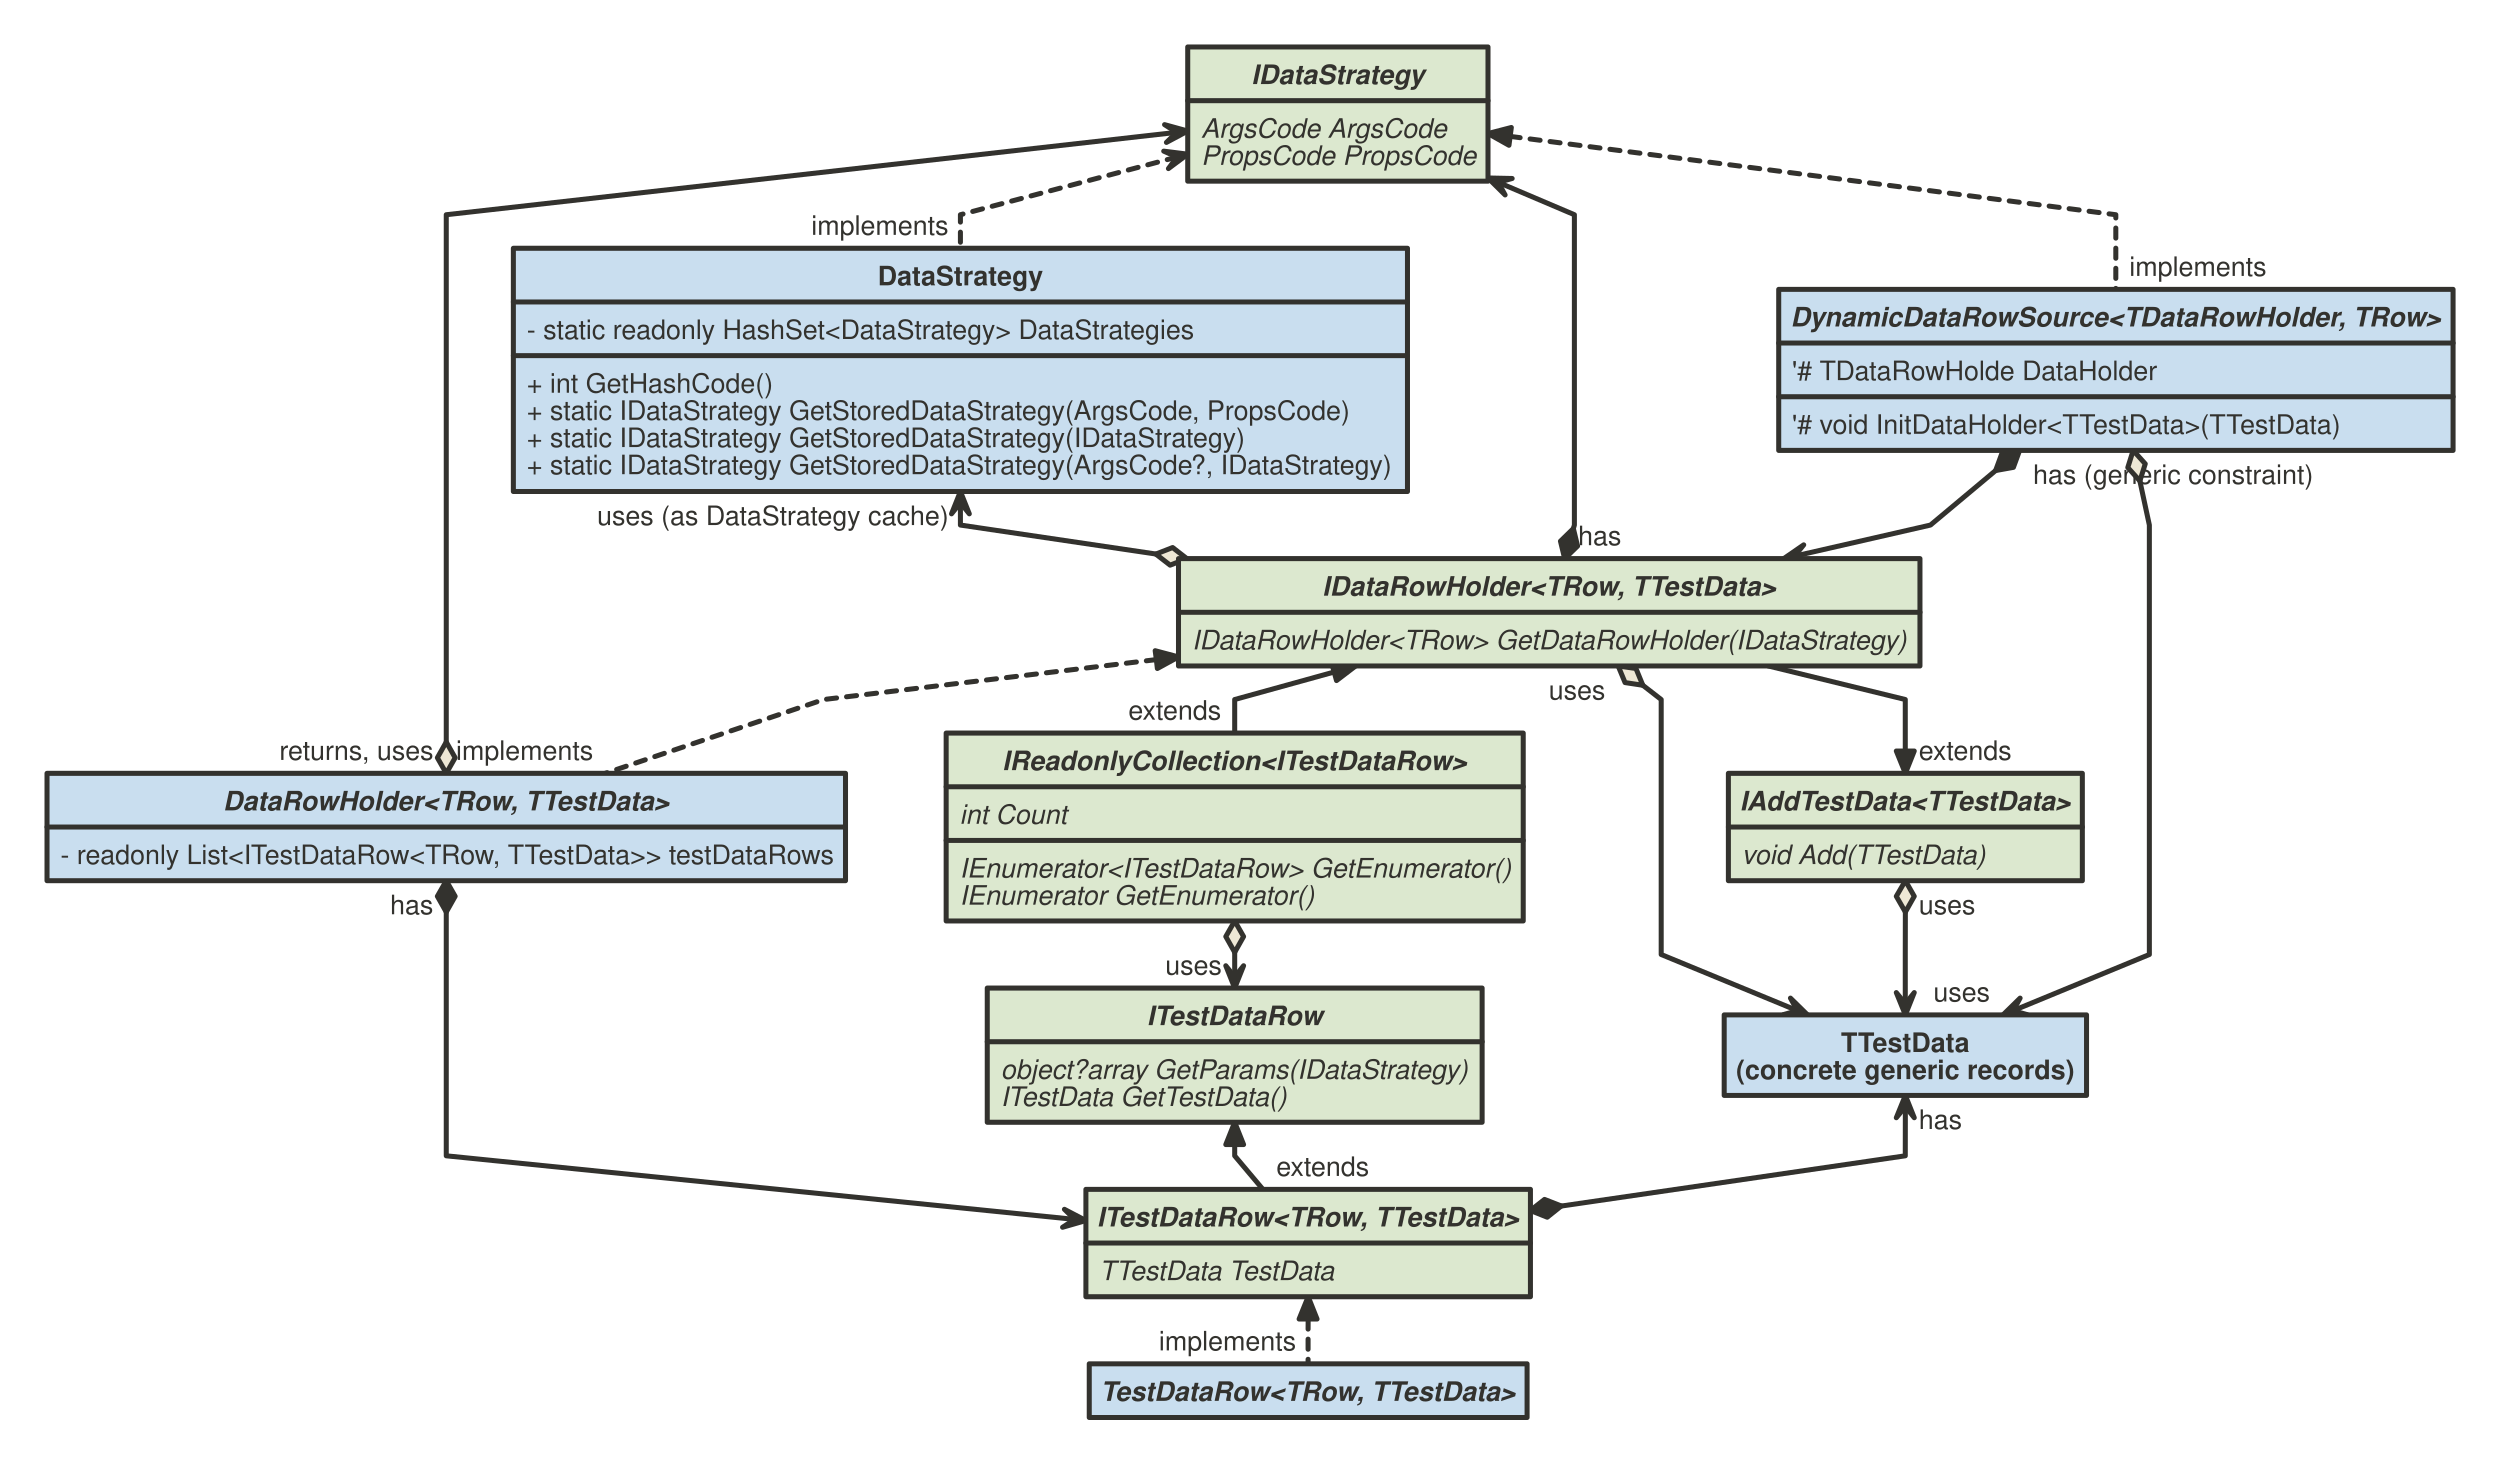
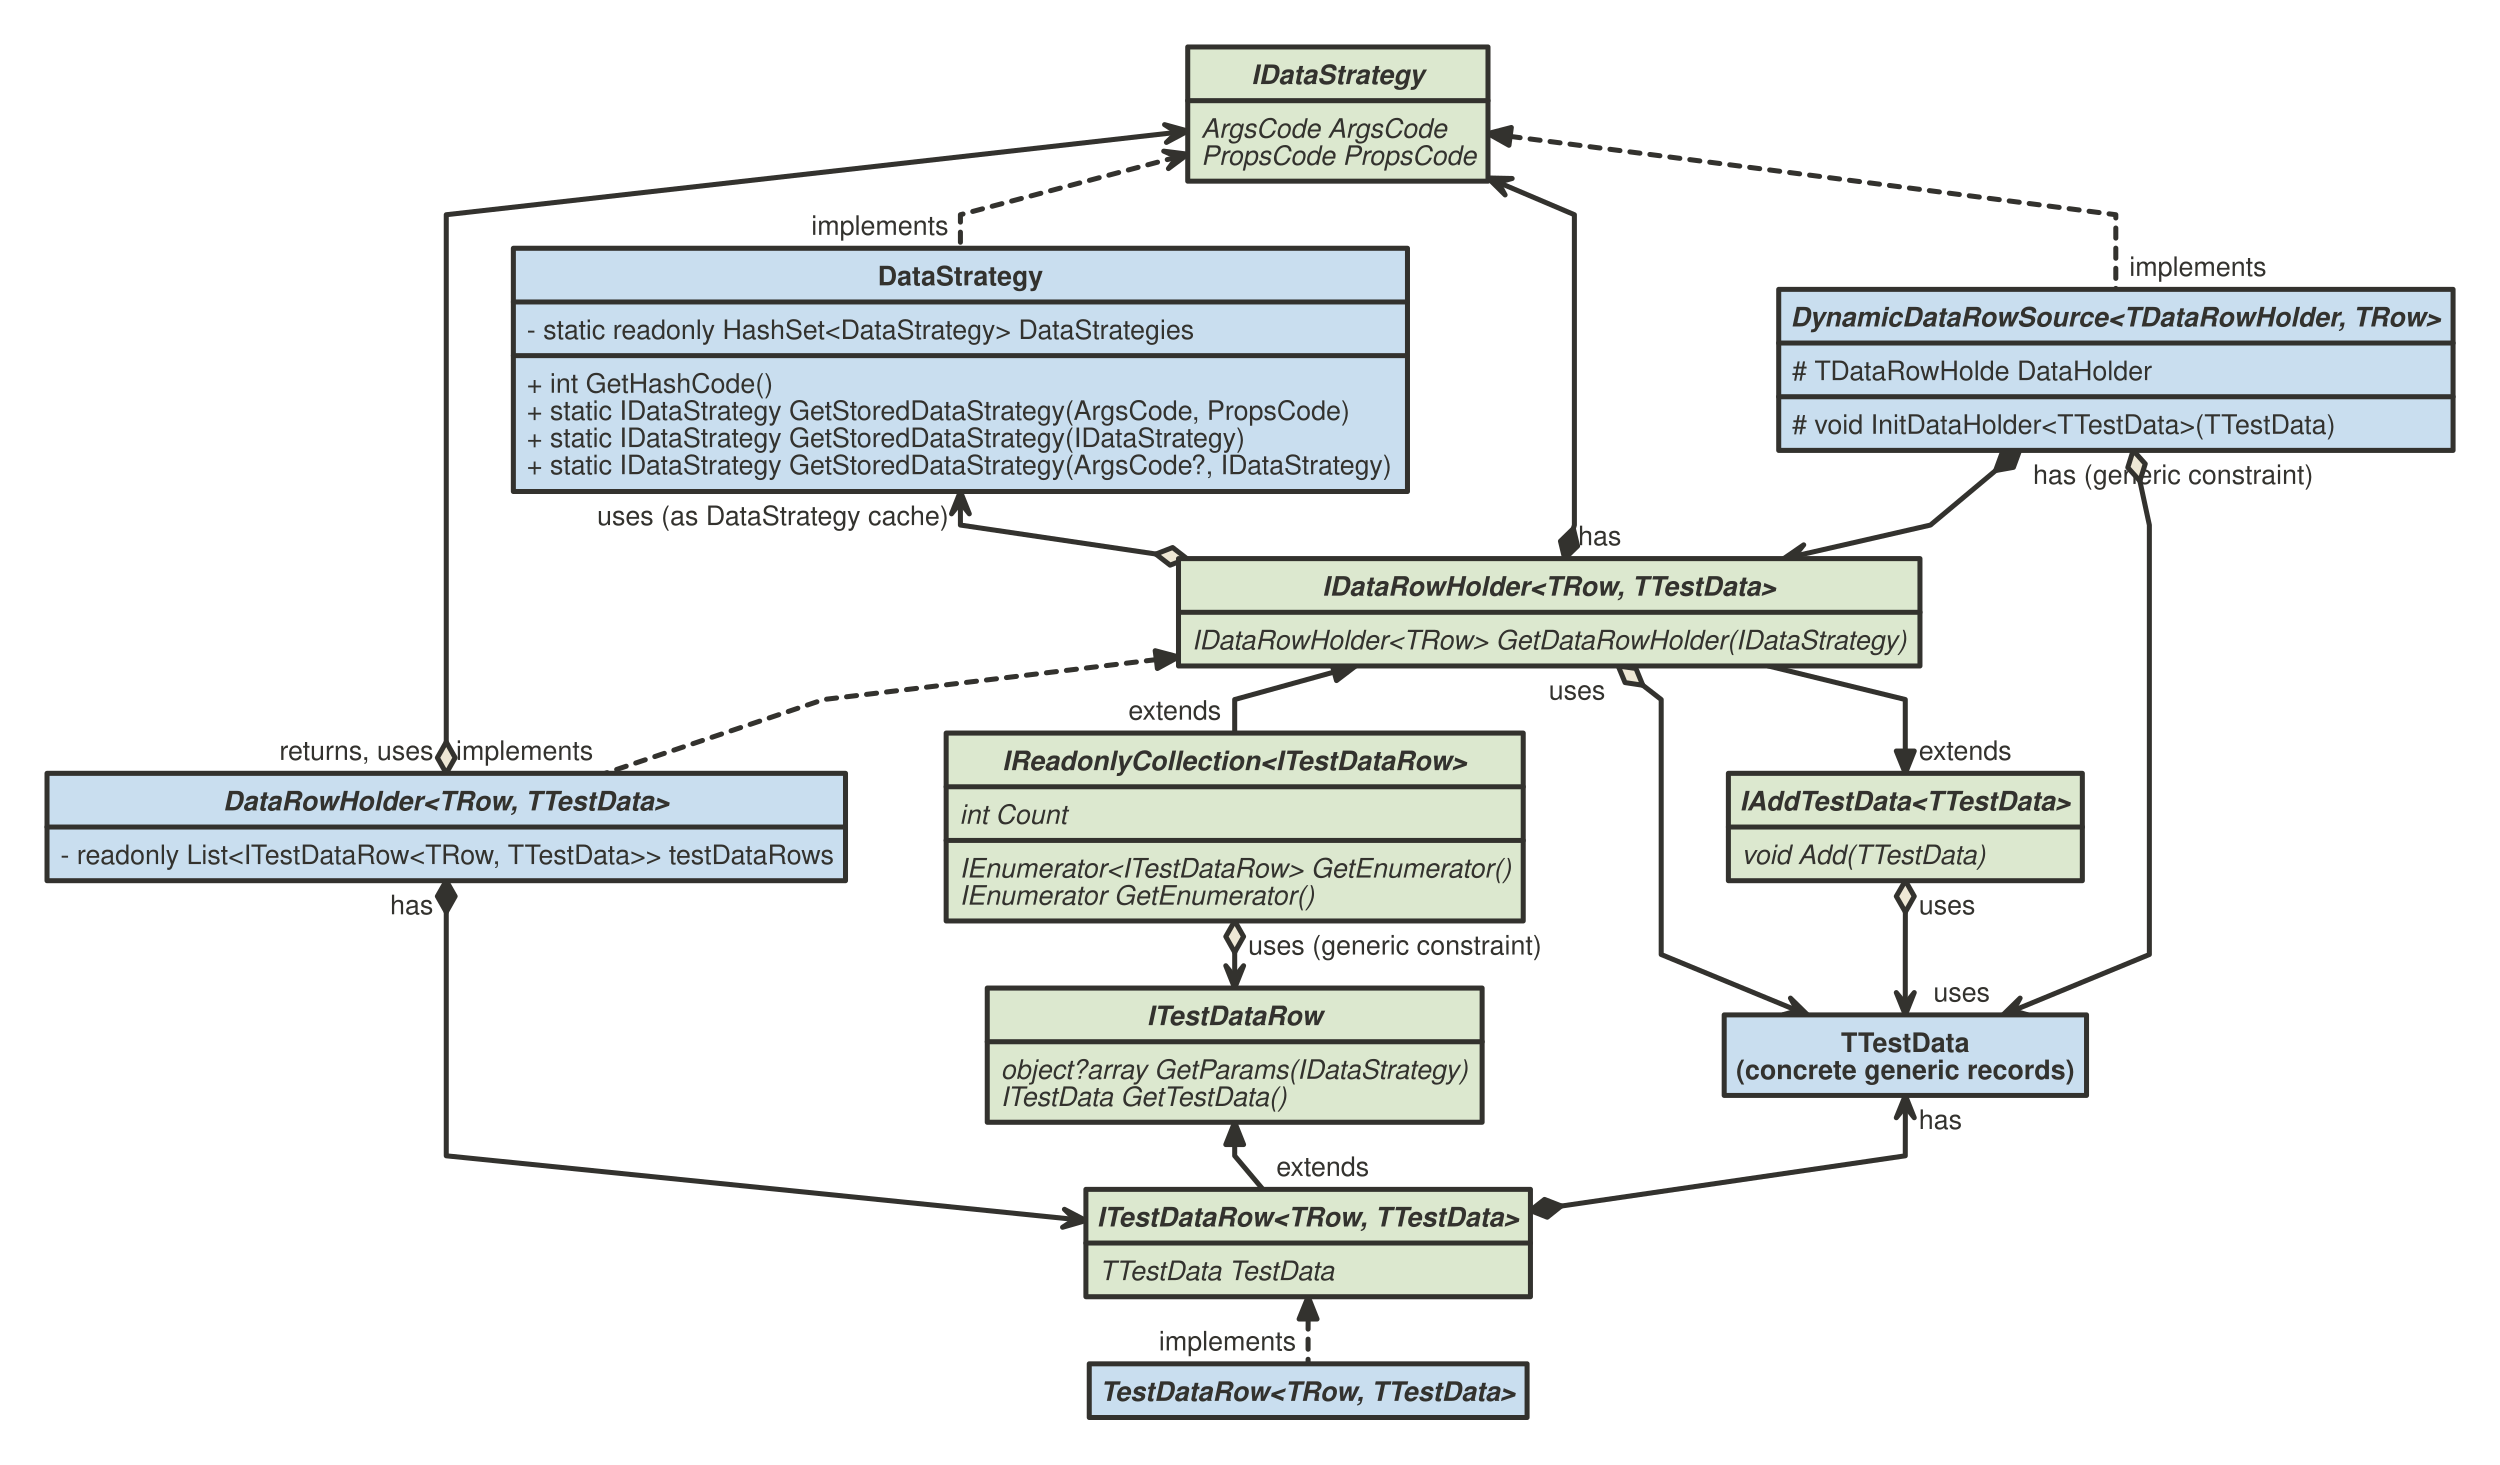
<svg xmlns="http://www.w3.org/2000/svg" version="1.1" baseProfile="full" width="1490.3" height="873.0" viewBox="0 0 1490.25 873">
  <g stroke-width="1.0" text-align="left" font="12pt Helvetica, Arial, sans-serif" font-size="12pt" font-family="Helvetica" font-weight="normal" font-style="normal">
    <g font-family="Helvetica" font-size="12pt" font-weight="bold" font-style="normal" stroke-width="3.0" stroke-linejoin="round" stroke-linecap="round" stroke="#33322E">
      <g stroke="transparent" fill="transparent">
        <rect x="0.0" y="0.0" height="873.0" width="1490.3" stroke="none" />
      </g>
      <g transform="translate(8, 8)" fill="#33322E">
        <g transform="translate(20, 20)" fill="#33322E" font-family="Helvetica" font-size="12pt" font-weight="normal" font-style="normal">
          <text x="138.5" y="425.0" stroke="none">returns, uses</text>
          <path d="M673.4 50.9 L238 100 L238 192.5 L238 192.5 L238 285 L238 285 L238 337 L238 337 L238 389 L238 389 L238 414.333 L238.0 414.3 " fill="none" />
          <g fill="#eee8d5">
            <path d="M232.7 423.7 L238.0 414.3 L243.3 423.7 L238.0 433.0 Z" />
          </g>
          <path d="M667.3 56.9 L673.4 50.9 L666.2 46.3 L680.0 50.1 Z" />
          <text x="455.6" y="112.0" stroke="none">implements</text>
          <g stroke-dasharray="6 6">
            <path d="M673.6 65.6 L544.5 100 L544.5 120 L544.5 120.0 " fill="none" />
          </g>
          <path d="M668.5 72.5 L673.6 65.6 L665.7 62.1 L680.0 63.9 Z" />
          <text x="327.9" y="285.0" stroke="none">uses (as DataStrategy cache)</text>
          <path d="M544.5 271.7 L544.5 285 L661.035 302.264 L661.0 302.3 " fill="none" />
          <g fill="#eee8d5">
            <path d="M669.5 308.9 L661.0 302.3 L671.0 298.4 L679.5 305.0 Z" />
          </g>
          <path d="M549.8 278.3 L544.5 271.7 L539.2 278.3 L544.5 265.0 Z" />
          <text x="1183.9" y="260.5" stroke="none">has
					(generic constraint)</text>
          <path d="M1161.6 252.5 L1122.75 285 L1041.845 303.513 L1041.8 303.5 " fill="none" />
          <path d="M1047.2 296.8 L1041.8 303.5 L1049.5 307.2 L1035.3 305.0 Z" />
          <g fill="#33322E">
            <path d="M1172.2 250.6 L1161.6 252.5 L1165.3 242.4 L1175.9 240.5 Z" />
          </g>
          <text x="912.7" y="297.0" stroke="none">has</text>
          <path d="M865.1 80.7 L910.5 100 L910.5 192.5 L910.5 192.5 L910.5 285 L910.5 285 L909.904 287.065 L909.9 287.1 " fill="none" />
          <g fill="#33322E">
            <path d="M902.2 294.6 L909.9 287.1 L912.4 297.5 L904.7 305.0 Z" />
          </g>
          <path d="M873.4 78.4 L865.1 80.7 L869.2 88.2 L859.0 78.1 Z" />
          <text x="1241.3" y="136.5" stroke="none">implements</text>
          <g stroke-dasharray="6 6">
            <path d="M872.2 53.3 L1233.25 100 L1233.25 144.5 L1233.3 144.5 " fill="none" />
          </g>
          <path d="M872.9 48.0 L872.2 53.3 L871.5 58.6 L859.0 51.6 Z" />
          <text x="1124.5" y="569.0" stroke="none">uses</text>
          <path d="M1247.6 258.7 L1253.25 285 L1253.25 337 L1253.25 337 L1253.25 389 L1253.25 389 L1253.25 465 L1253.25 465 L1253.25 541 L1253.25 541 L1172.113 574.458 L1172.1 574.5 " fill="none" />
          <path d="M1176.2 567.0 L1172.1 574.5 L1180.3 576.8 L1166.0 577.0 Z" />
          <g fill="#eee8d5">
            <path d="M1250.8 248.5 L1247.6 258.7 L1240.4 250.7 L1243.6 240.5 Z" />
          </g>
          <text x="243.8" y="425.0" stroke="none">implements</text>
          <g stroke-dasharray="6 6">
            <path d="M661.3 365.2 L463 389 L332.737 433 L332.7 433.0 " fill="none" />
          </g>
          <path d="M661.9 370.5 L661.3 365.2 L660.6 359.9 L674.5 363.6 Z" />
          <text x="644.6" y="401.0" stroke="none">extends</text>
          <path d="M767.3 372.6 L708 389 L708 409 L708.0 409.0 " fill="none" />
          <path d="M768.7 377.7 L767.3 372.6 L765.8 367.4 L780.1 369.0 Z" />
-           <text x="666.6" y="553.0" stroke="none">uses</text>
+           <text x="716.0" y="541.0" stroke="none">uses (generic constraint)</text>
          <path d="M708.0 539.7 L708 541 L708 554.333 L708.0 554.3 " fill="none" />
          <path d="M702.7 547.7 L708.0 554.3 L713.3 547.7 L708.0 561.0 Z" />
          <g fill="#eee8d5">
            <path d="M713.3 530.3 L708.0 539.7 L702.7 530.3 L708.0 521.0 Z" />
          </g>
          <text x="732.8" y="673.0" stroke="none">extends</text>
          <path d="M708.0 654.3 L708 661 L724.827 681 L724.8 681.0 " fill="none" />
          <path d="M713.3 654.3 L708.0 654.3 L702.7 654.3 L708.0 641.0 Z" />
          <text x="895.2" y="389.0" stroke="none">uses</text>
          <path d="M951.3 380.5 L962.25 389 L962.25 465 L962.25 465 L962.25 541 L962.25 541 L1043.387 574.458 L1043.4 574.5 " fill="none" />
          <path d="M1035.2 576.8 L1043.4 574.5 L1039.3 567.0 L1049.5 577.0 Z" />
          <g fill="#eee8d5">
            <path d="M947.2 370.5 L951.3 380.5 L940.7 378.9 L936.6 369.0 Z" />
          </g>
          <text x="1115.8" y="425.0" stroke="none">extends</text>
          <path d="M1026.1 369.0 L1107.75 389 L1107.75 419.667 L1107.8 419.7 " fill="none" />
          <path d="M1102.4 419.7 L1107.8 419.7 L1113.1 419.7 L1107.8 433.0 Z" />
          <text x="1115.8" y="517.0" stroke="none">uses</text>
          <path d="M1107.8 515.7 L1107.75 541 L1107.75 570.333 L1107.8 570.3 " fill="none" />
          <path d="M1102.4 563.7 L1107.8 570.3 L1113.1 563.7 L1107.8 577.0 Z" />
          <g fill="#eee8d5">
            <path d="M1113.1 506.3 L1107.8 515.7 L1102.4 506.3 L1107.8 497.0 Z" />
          </g>
          <text x="662.8" y="777.0" stroke="none">implements</text>
          <g stroke-dasharray="6 6">
            <path d="M751.8 758.3 L751.75 765 L751.75 785 L751.8 785.0 " fill="none" />
          </g>
          <path d="M757.1 758.3 L751.8 758.3 L746.4 758.3 L751.8 745.0 Z" />
          <text x="1115.8" y="645.0" stroke="none">has</text>
          <path d="M1107.8 631.7 L1107.75 661 L902.721 690.948 L902.7 690.9 " fill="none" />
          <g fill="#33322E">
            <path d="M892.7 687.0 L902.7 690.9 L894.3 697.6 L884.3 693.6 Z" />
          </g>
          <path d="M1113.1 638.3 L1107.8 631.7 L1102.4 638.3 L1107.8 625.0 Z" />
          <text x="204.5" y="517.0" stroke="none">has</text>
          <path d="M238.0 515.7 L238 541 L238 601 L238 601 L238 661 L238 661 L612.617 698.917 L612.6 698.9 " fill="none" />
          <path d="M605.4 703.6 L612.6 698.9 L606.5 692.9 L619.3 699.6 Z" />
          <g fill="#33322E">
            <path d="M243.3 506.3 L238.0 515.7 L232.7 506.3 L238.0 497.0 Z" />
          </g>
          <g data-name="DataStrategy">
            <g fill="#C9DEEF" stroke="#33322E" data-name="DataStrategy">
              <rect x="278.0" y="120.0" height="145.0" width="533.0" data-name="DataStrategy" />
              <path d="M278.0 152.0 L811.0 152.0" fill="none" data-name="DataStrategy" />
              <path d="M278.0 184.0 L811.0 184.0" fill="none" data-name="DataStrategy" />
            </g>
            <g transform="translate(278, 120)" font-family="Helvetica" font-size="12pt" font-weight="bold" font-style="normal" data-name="DataStrategy" data-compartment="0">
              <g transform="translate(8, 8)" fill="#33322E" text-align="center" data-name="DataStrategy" data-compartment="0">
                <text x="258.5" y="14.1" stroke="none" text-anchor="middle" data-name="DataStrategy" data-compartment="0">DataStrategy</text>
              </g>
            </g>
            <g transform="translate(278, 152)" font-family="Helvetica" font-size="12pt" font-weight="normal" font-style="normal" data-name="DataStrategy" data-compartment="1">
              <g transform="translate(8, 8)" fill="#33322E" text-align="left" data-name="DataStrategy" data-compartment="1">
                <text x="0.0" y="14.1" stroke="none" data-name="DataStrategy" data-compartment="1">- static readonly HashSet&lt;DataStrategy&gt; DataStrategies</text>
              </g>
            </g>
            <g transform="translate(278, 184)" font-family="Helvetica" font-size="12pt" font-weight="normal" font-style="normal" data-name="DataStrategy" data-compartment="2">
              <g transform="translate(8, 8)" fill="#33322E" text-align="left" data-name="DataStrategy" data-compartment="2">
                <text x="0.0" y="14.1" stroke="none" data-name="DataStrategy" data-compartment="2">+ int GetHashCode()</text>
                <text x="0.0" y="30.3" stroke="none" data-name="DataStrategy" data-compartment="2">+ static IDataStrategy GetStoredDataStrategy(ArgsCode, PropsCode)</text>
                <text x="0.0" y="46.5" stroke="none" data-name="DataStrategy" data-compartment="2">+ static IDataStrategy GetStoredDataStrategy(IDataStrategy)</text>
                <text x="0.0" y="62.7" stroke="none" data-name="DataStrategy" data-compartment="2">+ static IDataStrategy GetStoredDataStrategy(ArgsCode?, IDataStrategy)</text>
              </g>
            </g>
          </g>
          <g data-name="IDataStrategy">
            <g fill="#DCE8CF" stroke="#33322E" data-name="IDataStrategy">
              <rect x="680.0" y="0.0" height="80.0" width="179.0" data-name="IDataStrategy" />
              <path d="M680.0 32.0 L859.0 32.0" fill="none" data-name="IDataStrategy" />
            </g>
            <g transform="translate(680, 0)" font-family="Helvetica" font-size="12pt" font-weight="bold" font-style="italic" data-name="IDataStrategy" data-compartment="0">
              <g transform="translate(8, 8)" fill="#33322E" text-align="center" data-name="IDataStrategy" data-compartment="0">
                <text x="81.5" y="14.1" stroke="none" text-anchor="middle" data-name="IDataStrategy" data-compartment="0">IDataStrategy</text>
              </g>
            </g>
            <g transform="translate(680, 32)" font-family="Helvetica" font-size="12pt" font-weight="normal" font-style="italic" data-name="IDataStrategy" data-compartment="1">
              <g transform="translate(8, 8)" fill="#33322E" text-align="left" data-name="IDataStrategy" data-compartment="1">
                <text x="0.0" y="14.1" stroke="none" data-name="IDataStrategy" data-compartment="1">ArgsCode ArgsCode</text>
                <text x="0.0" y="30.3" stroke="none" data-name="IDataStrategy" data-compartment="1">PropsCode PropsCode</text>
              </g>
            </g>
          </g>
          <g data-name="DynamicDataRowSource&lt;TDataRowHolder, TRow&gt;">
            <g fill="#C9DEEF" stroke="#33322E" data-name="DynamicDataRowSource&lt;TDataRowHolder, TRow&gt;">
              <rect x="1032.3" y="144.5" height="96.0" width="402.0" data-name="DynamicDataRowSource&lt;TDataRowHolder, TRow&gt;" />
              <path d="M1032.3 176.5 L1434.3 176.5" fill="none" data-name="DynamicDataRowSource&lt;TDataRowHolder, TRow&gt;" />
              <path d="M1032.3 208.5 L1434.3 208.5" fill="none" data-name="DynamicDataRowSource&lt;TDataRowHolder, TRow&gt;" />
            </g>
            <g transform="translate(1032.25, 144.5)" font-family="Helvetica" font-size="12pt" font-weight="bold" font-style="italic" data-name="DynamicDataRowSource&lt;TDataRowHolder, TRow&gt;" data-compartment="0">
              <g transform="translate(8, 8)" fill="#33322E" text-align="center" data-name="DynamicDataRowSource&lt;TDataRowHolder, TRow&gt;" data-compartment="0">
                <text x="193.0" y="14.1" stroke="none" text-anchor="middle" data-name="DynamicDataRowSource&lt;TDataRowHolder, TRow&gt;" data-compartment="0">DynamicDataRowSource&lt;TDataRowHolder, TRow&gt;</text>
              </g>
            </g>
            <g transform="translate(1032.25, 176.5)" font-family="Helvetica" font-size="12pt" font-weight="normal" font-style="normal" data-name="DynamicDataRowSource&lt;TDataRowHolder, TRow&gt;" data-compartment="1">
              <g transform="translate(8, 8)" fill="#33322E" text-align="left" data-name="DynamicDataRowSource&lt;TDataRowHolder, TRow&gt;" data-compartment="1">
-                 <text x="0.0" y="14.1" stroke="none" data-name="DynamicDataRowSource&lt;TDataRowHolder, TRow&gt;" data-compartment="1">'# TDataRowHolde DataHolder</text>
+                 <text x="0.0" y="14.1" stroke="none" data-name="DynamicDataRowSource&lt;TDataRowHolder, TRow&gt;" data-compartment="1"># TDataRowHolde DataHolder</text>
              </g>
            </g>
            <g transform="translate(1032.25, 208.5)" font-family="Helvetica" font-size="12pt" font-weight="normal" font-style="normal" data-name="DynamicDataRowSource&lt;TDataRowHolder, TRow&gt;" data-compartment="2">
              <g transform="translate(8, 8)" fill="#33322E" text-align="left" data-name="DynamicDataRowSource&lt;TDataRowHolder, TRow&gt;" data-compartment="2">
-                 <text x="0.0" y="14.1" stroke="none" data-name="DynamicDataRowSource&lt;TDataRowHolder, TRow&gt;" data-compartment="2">'# void InitDataHolder&lt;TTestData&gt;(TTestData)</text>
+                 <text x="0.0" y="14.1" stroke="none" data-name="DynamicDataRowSource&lt;TDataRowHolder, TRow&gt;" data-compartment="2"># void InitDataHolder&lt;TTestData&gt;(TTestData)</text>
              </g>
            </g>
          </g>
          <g data-name="IAddTestData&lt;TTestData&gt;">
            <g fill="#DCE8CF" stroke="#33322E" data-name="IAddTestData&lt;TTestData&gt;">
              <rect x="1002.3" y="433.0" height="64.0" width="211.0" data-name="IAddTestData&lt;TTestData&gt;" />
              <path d="M1002.3 465.0 L1213.3 465.0" fill="none" data-name="IAddTestData&lt;TTestData&gt;" />
            </g>
            <g transform="translate(1002.25, 433)" font-family="Helvetica" font-size="12pt" font-weight="bold" font-style="italic" data-name="IAddTestData&lt;TTestData&gt;" data-compartment="0">
              <g transform="translate(8, 8)" fill="#33322E" text-align="center" data-name="IAddTestData&lt;TTestData&gt;" data-compartment="0">
                <text x="97.5" y="14.1" stroke="none" text-anchor="middle" data-name="IAddTestData&lt;TTestData&gt;" data-compartment="0">IAddTestData&lt;TTestData&gt;</text>
              </g>
            </g>
            <g transform="translate(1002.25, 465)" font-family="Helvetica" font-size="12pt" font-weight="normal" font-style="italic" data-name="IAddTestData&lt;TTestData&gt;" data-compartment="1">
              <g transform="translate(8, 8)" fill="#33322E" text-align="left" data-name="IAddTestData&lt;TTestData&gt;" data-compartment="1">
                <text x="0.0" y="14.1" stroke="none" data-name="IAddTestData&lt;TTestData&gt;" data-compartment="1">void Add(TTestData)</text>
              </g>
            </g>
          </g>
          <g data-name="IDataRowHolder&lt;TRow, TTestData&gt;">
            <g fill="#DCE8CF" stroke="#33322E" data-name="IDataRowHolder&lt;TRow, TTestData&gt;">
              <rect x="674.5" y="305.0" height="64.0" width="442.0" data-name="IDataRowHolder&lt;TRow, TTestData&gt;" />
              <path d="M674.5 337.0 L1116.5 337.0" fill="none" data-name="IDataRowHolder&lt;TRow, TTestData&gt;" />
            </g>
            <g transform="translate(674.5, 305)" font-family="Helvetica" font-size="12pt" font-weight="bold" font-style="italic" data-name="IDataRowHolder&lt;TRow, TTestData&gt;" data-compartment="0">
              <g transform="translate(8, 8)" fill="#33322E" text-align="center" data-name="IDataRowHolder&lt;TRow, TTestData&gt;" data-compartment="0">
                <text x="213.0" y="14.1" stroke="none" text-anchor="middle" data-name="IDataRowHolder&lt;TRow, TTestData&gt;" data-compartment="0">IDataRowHolder&lt;TRow, TTestData&gt;</text>
              </g>
            </g>
            <g transform="translate(674.5, 337)" font-family="Helvetica" font-size="12pt" font-weight="normal" font-style="italic" data-name="IDataRowHolder&lt;TRow, TTestData&gt;" data-compartment="1">
              <g transform="translate(8, 8)" fill="#33322E" text-align="left" data-name="IDataRowHolder&lt;TRow, TTestData&gt;" data-compartment="1">
                <text x="0.0" y="14.1" stroke="none" data-name="IDataRowHolder&lt;TRow, TTestData&gt;" data-compartment="1">IDataRowHolder&lt;TRow&gt; GetDataRowHolder(IDataStrategy)</text>
              </g>
            </g>
          </g>
          <g data-name="DataRowHolder&lt;TRow, TTestData&gt;">
            <g fill="#C9DEEF" stroke="#33322E" data-name="DataRowHolder&lt;TRow, TTestData&gt;">
              <rect x="0.0" y="433.0" height="64.0" width="476.0" data-name="DataRowHolder&lt;TRow, TTestData&gt;" />
              <path d="M0.0 465.0 L476.0 465.0" fill="none" data-name="DataRowHolder&lt;TRow, TTestData&gt;" />
            </g>
            <g transform="translate(0, 433)" font-family="Helvetica" font-size="12pt" font-weight="bold" font-style="italic" data-name="DataRowHolder&lt;TRow, TTestData&gt;" data-compartment="0">
              <g transform="translate(8, 8)" fill="#33322E" text-align="center" data-name="DataRowHolder&lt;TRow, TTestData&gt;" data-compartment="0">
                <text x="230.0" y="14.1" stroke="none" text-anchor="middle" data-name="DataRowHolder&lt;TRow, TTestData&gt;" data-compartment="0">DataRowHolder&lt;TRow, TTestData&gt;</text>
              </g>
            </g>
            <g transform="translate(0, 465)" font-family="Helvetica" font-size="12pt" font-weight="normal" font-style="normal" data-name="DataRowHolder&lt;TRow, TTestData&gt;" data-compartment="1">
              <g transform="translate(8, 8)" fill="#33322E" text-align="left" data-name="DataRowHolder&lt;TRow, TTestData&gt;" data-compartment="1">
                <text x="0.0" y="14.1" stroke="none" data-name="DataRowHolder&lt;TRow, TTestData&gt;" data-compartment="1">- readonly List&lt;ITestDataRow&lt;TRow, TTestData&gt;&gt; testDataRows</text>
              </g>
            </g>
          </g>
          <g data-name="ITestDataRow&lt;TRow, TTestData&gt;">
            <g fill="#DCE8CF" stroke="#33322E" data-name="ITestDataRow&lt;TRow, TTestData&gt;">
              <rect x="619.3" y="681.0" height="64.0" width="265.0" data-name="ITestDataRow&lt;TRow, TTestData&gt;" />
              <path d="M619.3 713.0 L884.3 713.0" fill="none" data-name="ITestDataRow&lt;TRow, TTestData&gt;" />
            </g>
            <g transform="translate(619.25, 681)" font-family="Helvetica" font-size="12pt" font-weight="bold" font-style="italic" data-name="ITestDataRow&lt;TRow, TTestData&gt;" data-compartment="0">
              <g transform="translate(8, 8)" fill="#33322E" text-align="center" data-name="ITestDataRow&lt;TRow, TTestData&gt;" data-compartment="0">
                <text x="124.5" y="14.1" stroke="none" text-anchor="middle" data-name="ITestDataRow&lt;TRow, TTestData&gt;" data-compartment="0">ITestDataRow&lt;TRow, TTestData&gt;</text>
              </g>
            </g>
            <g transform="translate(619.25, 713)" font-family="Helvetica" font-size="12pt" font-weight="normal" font-style="italic" data-name="ITestDataRow&lt;TRow, TTestData&gt;" data-compartment="1">
              <g transform="translate(8, 8)" fill="#33322E" text-align="left" data-name="ITestDataRow&lt;TRow, TTestData&gt;" data-compartment="1">
                <text x="0.0" y="14.1" stroke="none" data-name="ITestDataRow&lt;TRow, TTestData&gt;" data-compartment="1">TTestData TestData</text>
              </g>
            </g>
          </g>
          <g data-name="TestDataRow&lt;TRow, TTestData&gt;">
            <g fill="#C9DEEF" stroke="#33322E" data-name="TestDataRow&lt;TRow, TTestData&gt;">
              <rect x="621.3" y="785.0" height="32.0" width="261.0" data-name="TestDataRow&lt;TRow, TTestData&gt;" />
            </g>
            <g transform="translate(621.25, 785)" font-family="Helvetica" font-size="12pt" font-weight="bold" font-style="italic" data-name="TestDataRow&lt;TRow, TTestData&gt;" data-compartment="0">
              <g transform="translate(8, 8)" fill="#33322E" text-align="center" data-name="TestDataRow&lt;TRow, TTestData&gt;" data-compartment="0">
                <text x="122.5" y="14.1" stroke="none" text-anchor="middle" data-name="TestDataRow&lt;TRow, TTestData&gt;" data-compartment="0">TestDataRow&lt;TRow, TTestData&gt;</text>
              </g>
            </g>
          </g>
          <g data-name="TTestData">
            <g fill="#C9DEEF" stroke="#33322E" data-name="TTestData">
              <rect x="999.8" y="577.0" height="48.0" width="216.0" data-name="TTestData" />
            </g>
            <g transform="translate(999.75, 577)" font-family="Helvetica" font-size="12pt" font-weight="bold" font-style="normal" data-name="TTestData" data-compartment="0">
              <g transform="translate(8, 8)" fill="#33322E" text-align="center" data-name="TTestData" data-compartment="0">
                <text x="100.0" y="14.1" stroke="none" text-anchor="middle" data-name="TTestData" data-compartment="0">TTestData</text>
                <text x="100.0" y="30.3" stroke="none" text-anchor="middle" data-name="TTestData" data-compartment="0">(concrete generic records)</text>
              </g>
            </g>
          </g>
          <g data-name="IReadonlyCollection&lt;ITestDataRow&gt;">
            <g fill="#DCE8CF" stroke="#33322E" data-name="IReadonlyCollection&lt;ITestDataRow&gt;">
              <rect x="536.0" y="409.0" height="112.0" width="344.0" data-name="IReadonlyCollection&lt;ITestDataRow&gt;" />
              <path d="M536.0 441.0 L880.0 441.0" fill="none" data-name="IReadonlyCollection&lt;ITestDataRow&gt;" />
              <path d="M536.0 473.0 L880.0 473.0" fill="none" data-name="IReadonlyCollection&lt;ITestDataRow&gt;" />
            </g>
            <g transform="translate(536, 409)" font-family="Helvetica" font-size="12pt" font-weight="bold" font-style="italic" data-name="IReadonlyCollection&lt;ITestDataRow&gt;" data-compartment="0">
              <g transform="translate(8, 8)" fill="#33322E" text-align="center" data-name="IReadonlyCollection&lt;ITestDataRow&gt;" data-compartment="0">
                <text x="164.0" y="14.1" stroke="none" text-anchor="middle" data-name="IReadonlyCollection&lt;ITestDataRow&gt;" data-compartment="0">IReadonlyCollection&lt;ITestDataRow&gt;</text>
              </g>
            </g>
            <g transform="translate(536, 441)" font-family="Helvetica" font-size="12pt" font-weight="normal" font-style="italic" data-name="IReadonlyCollection&lt;ITestDataRow&gt;" data-compartment="1">
              <g transform="translate(8, 8)" fill="#33322E" text-align="left" data-name="IReadonlyCollection&lt;ITestDataRow&gt;" data-compartment="1">
                <text x="0.0" y="14.1" stroke="none" data-name="IReadonlyCollection&lt;ITestDataRow&gt;" data-compartment="1">int Count</text>
              </g>
            </g>
            <g transform="translate(536, 473)" font-family="Helvetica" font-size="12pt" font-weight="normal" font-style="italic" data-name="IReadonlyCollection&lt;ITestDataRow&gt;" data-compartment="2">
              <g transform="translate(8, 8)" fill="#33322E" text-align="left" data-name="IReadonlyCollection&lt;ITestDataRow&gt;" data-compartment="2">
                <text x="0.0" y="14.1" stroke="none" data-name="IReadonlyCollection&lt;ITestDataRow&gt;" data-compartment="2">IEnumerator&lt;ITestDataRow&gt; GetEnumerator()</text>
                <text x="0.0" y="30.3" stroke="none" data-name="IReadonlyCollection&lt;ITestDataRow&gt;" data-compartment="2">IEnumerator GetEnumerator()</text>
              </g>
            </g>
          </g>
          <g data-name="ITestDataRow">
            <g fill="#DCE8CF" stroke="#33322E" data-name="ITestDataRow">
              <rect x="560.5" y="561.0" height="80.0" width="295.0" data-name="ITestDataRow" />
              <path d="M560.5 593.0 L855.5 593.0" fill="none" data-name="ITestDataRow" />
            </g>
            <g transform="translate(560.5, 561)" font-family="Helvetica" font-size="12pt" font-weight="bold" font-style="italic" data-name="ITestDataRow" data-compartment="0">
              <g transform="translate(8, 8)" fill="#33322E" text-align="center" data-name="ITestDataRow" data-compartment="0">
                <text x="139.5" y="14.1" stroke="none" text-anchor="middle" data-name="ITestDataRow" data-compartment="0">ITestDataRow</text>
              </g>
            </g>
            <g transform="translate(560.5, 593)" font-family="Helvetica" font-size="12pt" font-weight="normal" font-style="italic" data-name="ITestDataRow" data-compartment="1">
              <g transform="translate(8, 8)" fill="#33322E" text-align="left" data-name="ITestDataRow" data-compartment="1">
                <text x="0.0" y="14.1" stroke="none" data-name="ITestDataRow" data-compartment="1">object?array GetParams(IDataStrategy)</text>
                <text x="0.0" y="30.3" stroke="none" data-name="ITestDataRow" data-compartment="1">ITestData GetTestData()</text>
              </g>
            </g>
          </g>
        </g>
      </g>
    </g>
  </g>
</svg>
